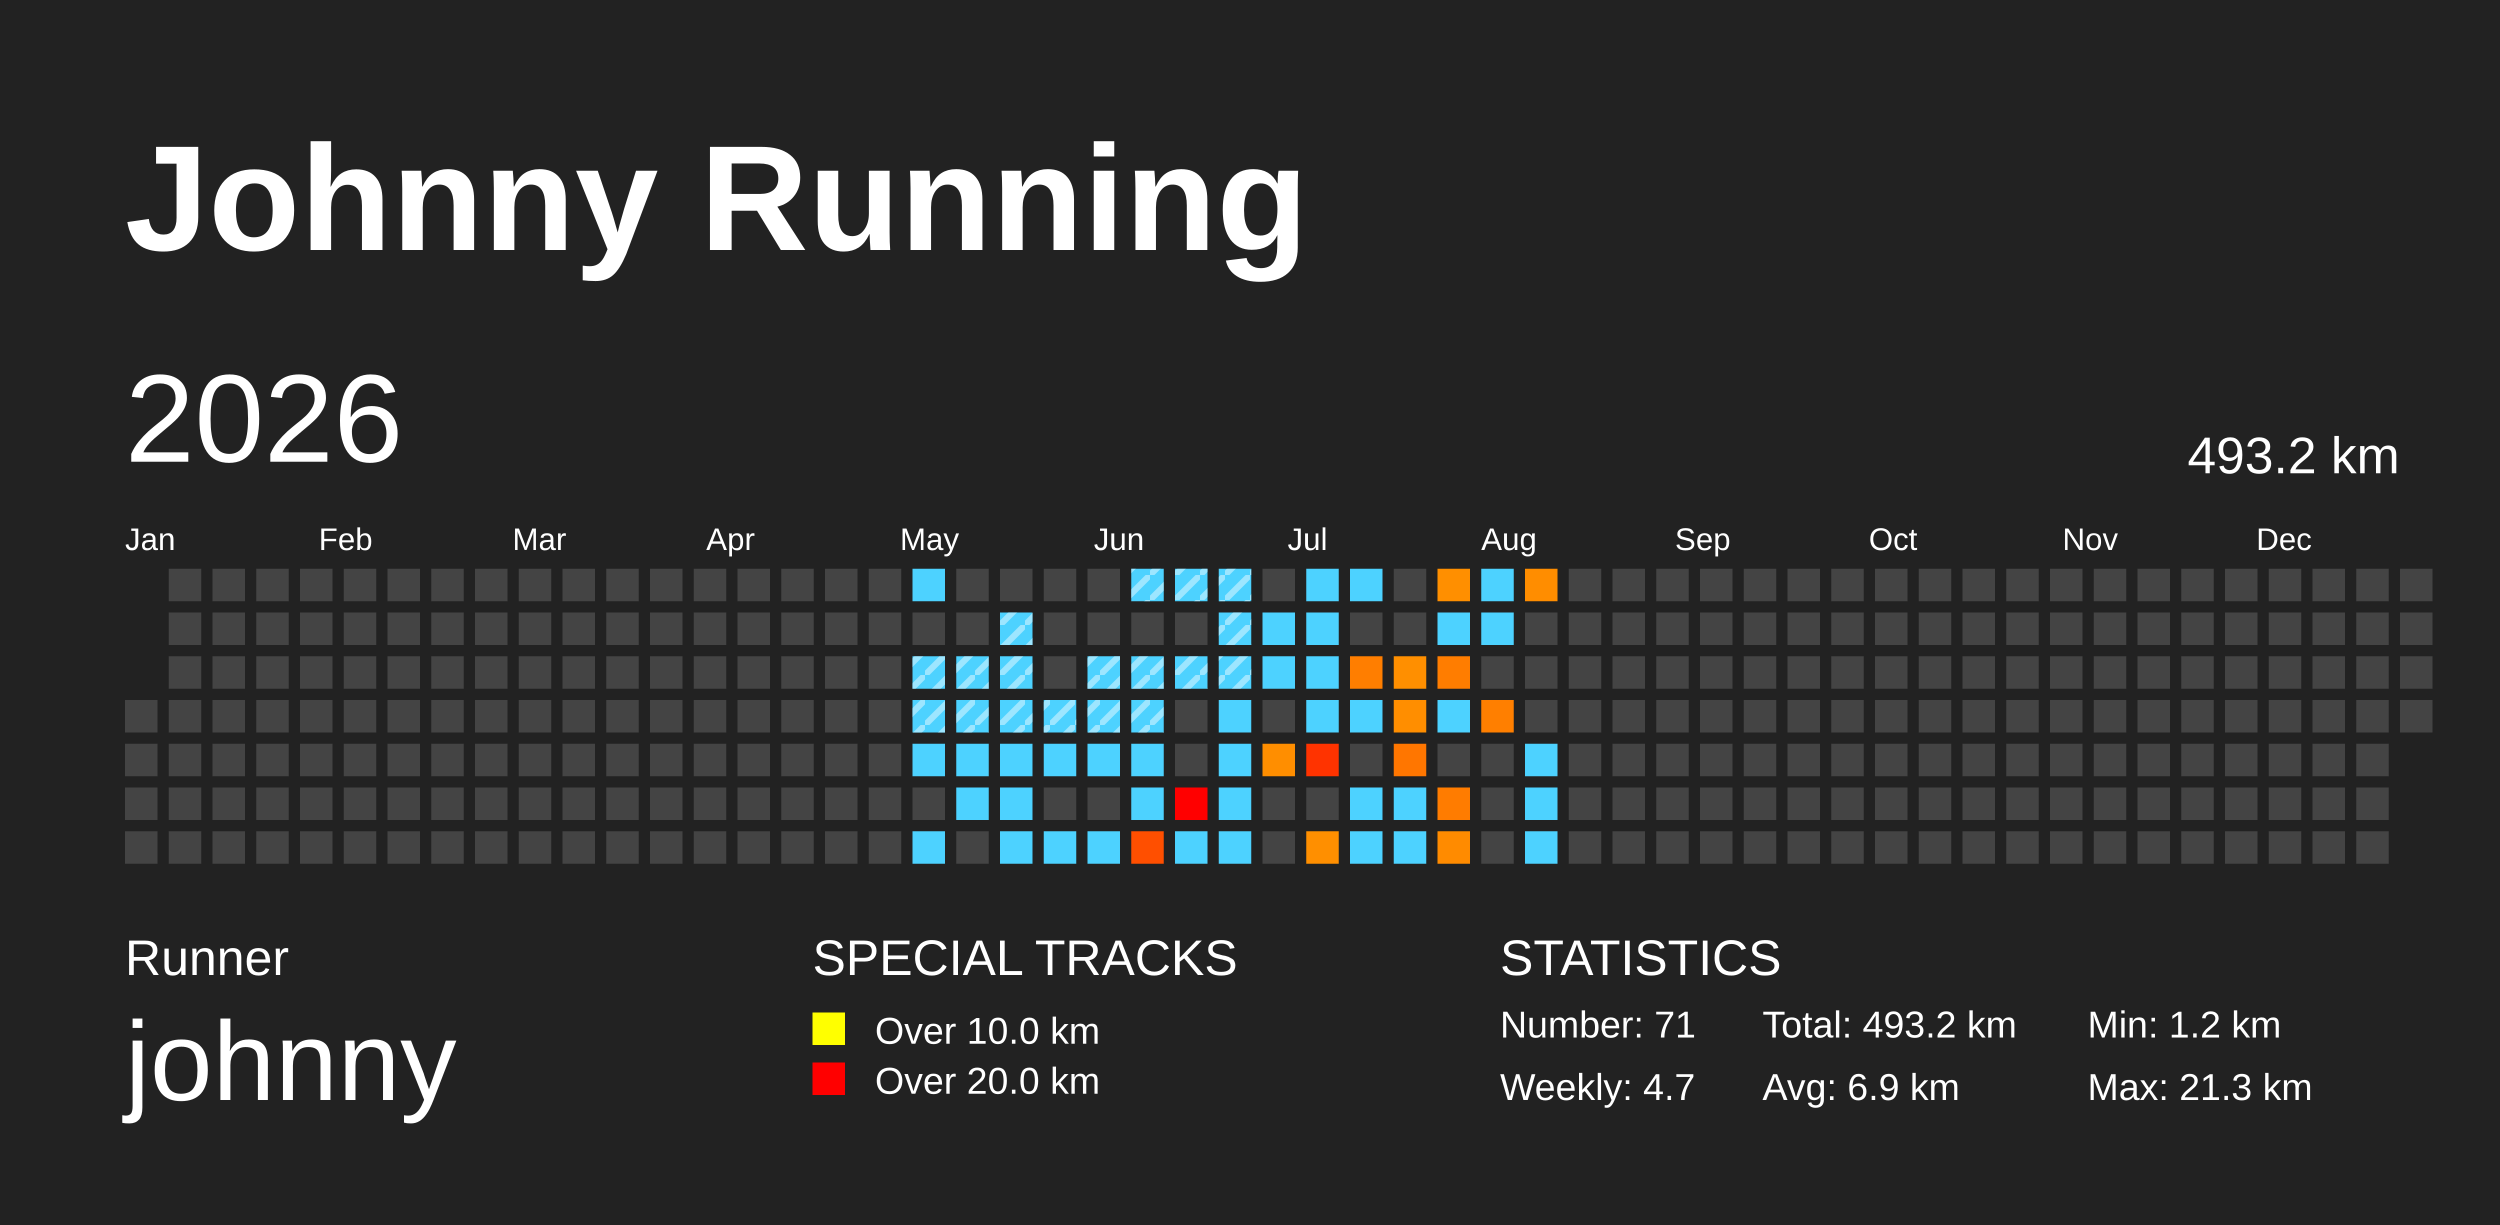
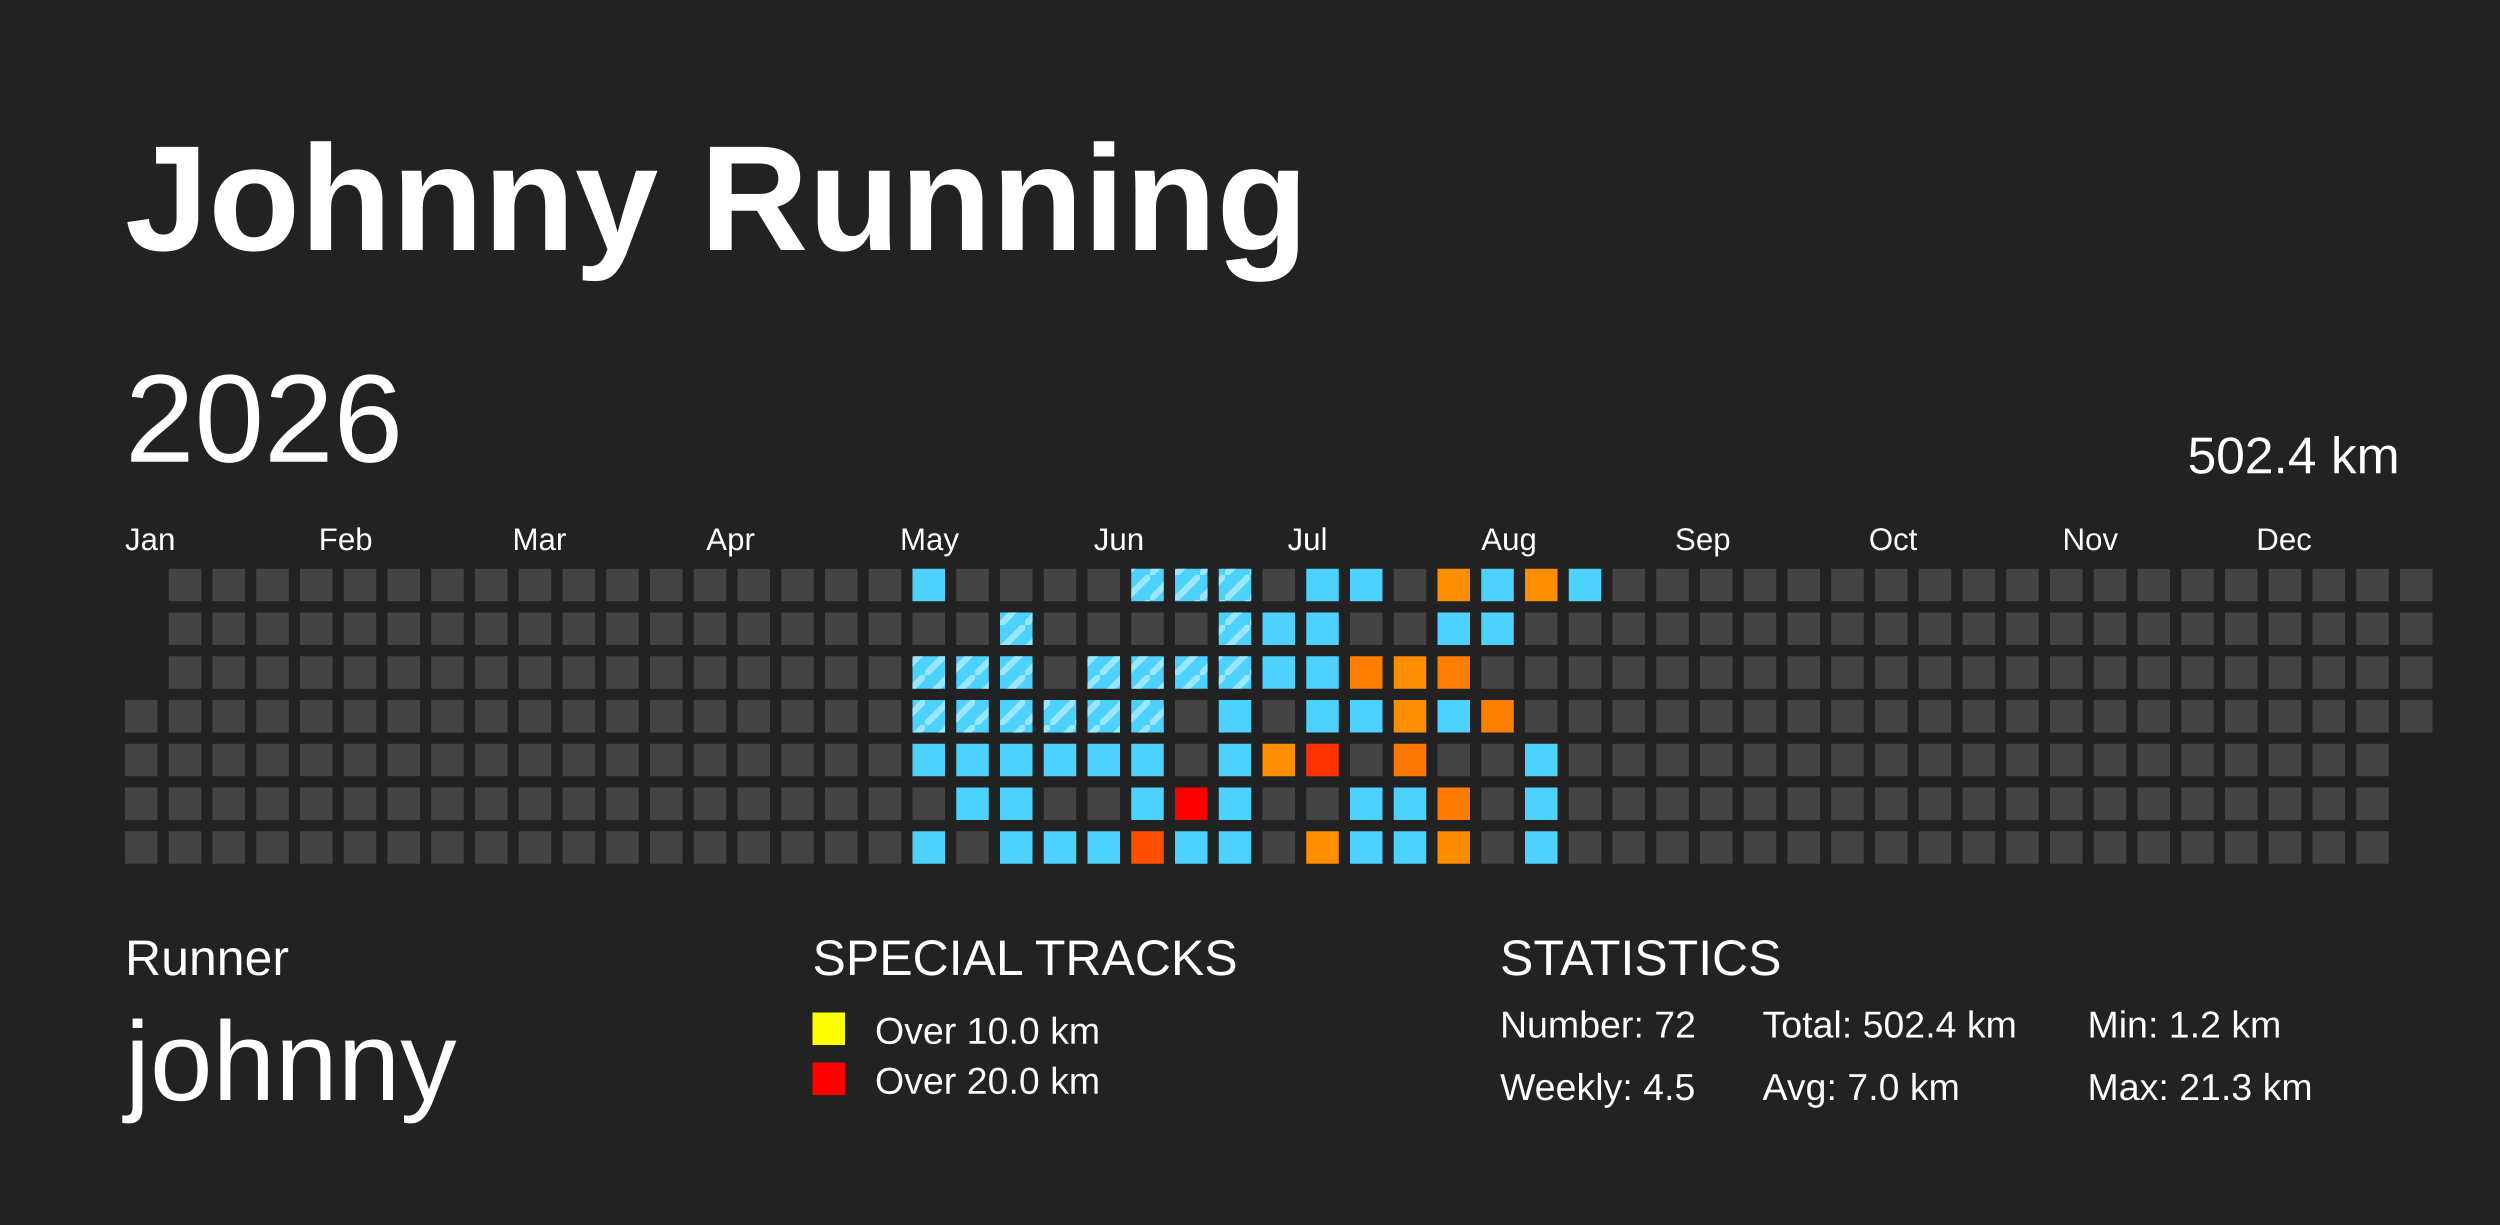
<svg xmlns="http://www.w3.org/2000/svg" baseProfile="full" height="98mm" version="1.1" viewBox="0,0,200,98" width="200mm">
  <defs>
    <pattern height="2" id="indoor-stripe" patternUnits="userSpaceOnUse" width="2">
      <line stroke="white" stroke-opacity="0.45" stroke-width="0.5" x1="0" x2="2" y1="2" y2="0" />
    </pattern>
  </defs>
  <rect fill="#222222" height="98" width="200" x="0" y="0" />
  <text fill="#FFFFFF" style="font-size:12px; font-family:Arial; font-weight:bold;" x="10" y="20">Johnny Running</text>
  <text fill="#FFFFFF" style="font-size:4px; font-family:Arial" x="10" y="78">Runner</text>
  <text fill="#FFFFFF" style="font-size:9px; font-family:Arial" x="10" y="88">johnny</text>
  <text fill="#FFFFFF" style="font-size:4px; font-family:Arial" x="65" y="78">SPECIAL TRACKS</text>
  <rect fill="yellow" height="2.6" width="2.6" x="65" y="81" />
  <text fill="#FFFFFF" style="font-size:3px; font-family:Arial" x="70" y="83.5">Over 10.0 km</text>
  <rect fill="red" height="2.6" width="2.6" x="65" y="85" />
  <text fill="#FFFFFF" style="font-size:3px; font-family:Arial" x="70" y="87.5">Over 20.0 km</text>
  <text fill="#FFFFFF" style="font-size:4px; font-family:Arial" x="120" y="78">STATISTICS</text>
-   <text fill="#FFFFFF" style="font-size:3px; font-family:Arial" x="120" y="83">Number: 71</text>
-   <text fill="#FFFFFF" style="font-size:3px; font-family:Arial" x="120" y="88">Weekly: 4.7</text>
-   <text fill="#FFFFFF" style="font-size:3px; font-family:Arial" x="141" y="83">Total: 493.2 km</text>
-   <text fill="#FFFFFF" style="font-size:3px; font-family:Arial" x="141" y="88">Avg: 6.9 km</text>
+   <text fill="#FFFFFF" style="font-size:3px; font-family:Arial" x="120" y="83">Number: 72</text>
+   <text fill="#FFFFFF" style="font-size:3px; font-family:Arial" x="120" y="88">Weekly: 4.5</text>
+   <text fill="#FFFFFF" style="font-size:3px; font-family:Arial" x="141" y="83">Total: 502.4 km</text>
+   <text fill="#FFFFFF" style="font-size:3px; font-family:Arial" x="141" y="88">Avg: 7.0 km</text>
  <text fill="#FFFFFF" style="font-size:3px; font-family:Arial" x="167" y="83">Min: 1.2 km</text>
  <text fill="#FFFFFF" style="font-size:3px; font-family:Arial" x="167" y="88">Max: 21.3 km</text>
  <text dominant-baseline="hanging" fill="#FFFFFF" style="font-size:10.0px; font-family:Arial;" x="10" y="30">2026</text>
-   <text dominant-baseline="hanging" fill="#FFFFFF" style="font-size:4.125px; font-family:Arial;" x="175" y="35">493.2 km</text>
+   <text dominant-baseline="hanging" fill="#FFFFFF" style="font-size:4.125px; font-family:Arial;" x="175" y="35">502.4 km</text>
  <text fill="#FFFFFF" style="font-size:2.5px; font-family:Arial" x="10.0" y="44">Jan</text>
  <text fill="#FFFFFF" style="font-size:2.5px; font-family:Arial" x="25.5" y="44">Feb</text>
  <text fill="#FFFFFF" style="font-size:2.5px; font-family:Arial" x="41.0" y="44">Mar</text>
  <text fill="#FFFFFF" style="font-size:2.5px; font-family:Arial" x="56.5" y="44">Apr</text>
  <text fill="#FFFFFF" style="font-size:2.5px; font-family:Arial" x="72.0" y="44">May</text>
  <text fill="#FFFFFF" style="font-size:2.5px; font-family:Arial" x="87.5" y="44">Jun</text>
  <text fill="#FFFFFF" style="font-size:2.5px; font-family:Arial" x="103.0" y="44">Jul</text>
  <text fill="#FFFFFF" style="font-size:2.5px; font-family:Arial" x="118.5" y="44">Aug</text>
  <text fill="#FFFFFF" style="font-size:2.5px; font-family:Arial" x="134.0" y="44">Sep</text>
  <text fill="#FFFFFF" style="font-size:2.5px; font-family:Arial" x="149.5" y="44">Oct</text>
  <text fill="#FFFFFF" style="font-size:2.5px; font-family:Arial" x="165.0" y="44">Nov</text>
  <text fill="#FFFFFF" style="font-size:2.5px; font-family:Arial" x="180.5" y="44">Dec</text>
  <rect fill="#444444" height="2.6" width="2.6" x="10.0" y="56.0" />
  <rect fill="#444444" height="2.6" width="2.6" x="10.0" y="59.5" />
  <rect fill="#444444" height="2.6" width="2.6" x="10.0" y="63.0" />
  <rect fill="#444444" height="2.6" width="2.6" x="10.0" y="66.5" />
  <rect fill="#444444" height="2.6" width="2.6" x="13.5" y="45.5" />
  <rect fill="#444444" height="2.6" width="2.6" x="13.5" y="49.0" />
  <rect fill="#444444" height="2.6" width="2.6" x="13.5" y="52.5" />
  <rect fill="#444444" height="2.6" width="2.6" x="13.5" y="56.0" />
  <rect fill="#444444" height="2.6" width="2.6" x="13.5" y="59.5" />
  <rect fill="#444444" height="2.6" width="2.6" x="13.5" y="63.0" />
  <rect fill="#444444" height="2.6" width="2.6" x="13.5" y="66.5" />
  <rect fill="#444444" height="2.6" width="2.6" x="17.0" y="45.5" />
  <rect fill="#444444" height="2.6" width="2.6" x="17.0" y="49.0" />
  <rect fill="#444444" height="2.6" width="2.6" x="17.0" y="52.5" />
  <rect fill="#444444" height="2.6" width="2.6" x="17.0" y="56.0" />
  <rect fill="#444444" height="2.6" width="2.6" x="17.0" y="59.5" />
  <rect fill="#444444" height="2.6" width="2.6" x="17.0" y="63.0" />
  <rect fill="#444444" height="2.6" width="2.6" x="17.0" y="66.5" />
  <rect fill="#444444" height="2.6" width="2.6" x="20.5" y="45.5" />
  <rect fill="#444444" height="2.6" width="2.6" x="20.5" y="49.0" />
  <rect fill="#444444" height="2.6" width="2.6" x="20.5" y="52.5" />
  <rect fill="#444444" height="2.6" width="2.6" x="20.5" y="56.0" />
  <rect fill="#444444" height="2.6" width="2.6" x="20.5" y="59.5" />
  <rect fill="#444444" height="2.6" width="2.6" x="20.5" y="63.0" />
  <rect fill="#444444" height="2.6" width="2.6" x="20.5" y="66.5" />
  <rect fill="#444444" height="2.6" width="2.6" x="24.0" y="45.5" />
  <rect fill="#444444" height="2.6" width="2.6" x="24.0" y="49.0" />
  <rect fill="#444444" height="2.6" width="2.6" x="24.0" y="52.5" />
  <rect fill="#444444" height="2.6" width="2.6" x="24.0" y="56.0" />
  <rect fill="#444444" height="2.6" width="2.6" x="24.0" y="59.5" />
  <rect fill="#444444" height="2.6" width="2.6" x="24.0" y="63.0" />
  <rect fill="#444444" height="2.6" width="2.6" x="24.0" y="66.5" />
  <rect fill="#444444" height="2.6" width="2.6" x="27.5" y="45.5" />
  <rect fill="#444444" height="2.6" width="2.6" x="27.5" y="49.0" />
  <rect fill="#444444" height="2.6" width="2.6" x="27.5" y="52.5" />
  <rect fill="#444444" height="2.6" width="2.6" x="27.5" y="56.0" />
  <rect fill="#444444" height="2.6" width="2.6" x="27.5" y="59.5" />
  <rect fill="#444444" height="2.6" width="2.6" x="27.5" y="63.0" />
  <rect fill="#444444" height="2.6" width="2.6" x="27.5" y="66.5" />
  <rect fill="#444444" height="2.6" width="2.6" x="31.0" y="45.5" />
  <rect fill="#444444" height="2.6" width="2.6" x="31.0" y="49.0" />
  <rect fill="#444444" height="2.6" width="2.6" x="31.0" y="52.5" />
  <rect fill="#444444" height="2.6" width="2.6" x="31.0" y="56.0" />
  <rect fill="#444444" height="2.6" width="2.6" x="31.0" y="59.5" />
  <rect fill="#444444" height="2.6" width="2.6" x="31.0" y="63.0" />
  <rect fill="#444444" height="2.6" width="2.6" x="31.0" y="66.5" />
  <rect fill="#444444" height="2.6" width="2.6" x="34.5" y="45.5" />
  <rect fill="#444444" height="2.6" width="2.6" x="34.5" y="49.0" />
  <rect fill="#444444" height="2.6" width="2.6" x="34.5" y="52.5" />
  <rect fill="#444444" height="2.6" width="2.6" x="34.5" y="56.0" />
  <rect fill="#444444" height="2.6" width="2.6" x="34.5" y="59.5" />
  <rect fill="#444444" height="2.6" width="2.6" x="34.5" y="63.0" />
  <rect fill="#444444" height="2.6" width="2.6" x="34.5" y="66.5" />
  <rect fill="#444444" height="2.6" width="2.6" x="38.0" y="45.5" />
  <rect fill="#444444" height="2.6" width="2.6" x="38.0" y="49.0" />
  <rect fill="#444444" height="2.6" width="2.6" x="38.0" y="52.5" />
  <rect fill="#444444" height="2.6" width="2.6" x="38.0" y="56.0" />
  <rect fill="#444444" height="2.6" width="2.6" x="38.0" y="59.5" />
  <rect fill="#444444" height="2.6" width="2.6" x="38.0" y="63.0" />
  <rect fill="#444444" height="2.6" width="2.6" x="38.0" y="66.5" />
  <rect fill="#444444" height="2.6" width="2.6" x="41.5" y="45.5" />
  <rect fill="#444444" height="2.6" width="2.6" x="41.5" y="49.0" />
  <rect fill="#444444" height="2.6" width="2.6" x="41.5" y="52.5" />
  <rect fill="#444444" height="2.6" width="2.6" x="41.5" y="56.0" />
  <rect fill="#444444" height="2.6" width="2.6" x="41.5" y="59.5" />
  <rect fill="#444444" height="2.6" width="2.6" x="41.5" y="63.0" />
  <rect fill="#444444" height="2.6" width="2.6" x="41.5" y="66.5" />
  <rect fill="#444444" height="2.6" width="2.6" x="45.0" y="45.5" />
  <rect fill="#444444" height="2.6" width="2.6" x="45.0" y="49.0" />
  <rect fill="#444444" height="2.6" width="2.6" x="45.0" y="52.5" />
  <rect fill="#444444" height="2.6" width="2.6" x="45.0" y="56.0" />
  <rect fill="#444444" height="2.6" width="2.6" x="45.0" y="59.5" />
  <rect fill="#444444" height="2.6" width="2.6" x="45.0" y="63.0" />
  <rect fill="#444444" height="2.6" width="2.6" x="45.0" y="66.5" />
  <rect fill="#444444" height="2.6" width="2.6" x="48.5" y="45.5" />
  <rect fill="#444444" height="2.6" width="2.6" x="48.5" y="49.0" />
  <rect fill="#444444" height="2.6" width="2.6" x="48.5" y="52.5" />
  <rect fill="#444444" height="2.6" width="2.6" x="48.5" y="56.0" />
  <rect fill="#444444" height="2.6" width="2.6" x="48.5" y="59.5" />
  <rect fill="#444444" height="2.6" width="2.6" x="48.5" y="63.0" />
  <rect fill="#444444" height="2.6" width="2.6" x="48.5" y="66.5" />
  <rect fill="#444444" height="2.6" width="2.6" x="52.0" y="45.5" />
  <rect fill="#444444" height="2.6" width="2.6" x="52.0" y="49.0" />
  <rect fill="#444444" height="2.6" width="2.6" x="52.0" y="52.5" />
  <rect fill="#444444" height="2.6" width="2.6" x="52.0" y="56.0" />
  <rect fill="#444444" height="2.6" width="2.6" x="52.0" y="59.5" />
  <rect fill="#444444" height="2.6" width="2.6" x="52.0" y="63.0" />
  <rect fill="#444444" height="2.6" width="2.6" x="52.0" y="66.5" />
  <rect fill="#444444" height="2.6" width="2.6" x="55.5" y="45.5" />
  <rect fill="#444444" height="2.6" width="2.6" x="55.5" y="49.0" />
  <rect fill="#444444" height="2.6" width="2.6" x="55.5" y="52.5" />
  <rect fill="#444444" height="2.6" width="2.6" x="55.5" y="56.0" />
  <rect fill="#444444" height="2.6" width="2.6" x="55.5" y="59.5" />
  <rect fill="#444444" height="2.6" width="2.6" x="55.5" y="63.0" />
  <rect fill="#444444" height="2.6" width="2.6" x="55.5" y="66.5" />
  <rect fill="#444444" height="2.6" width="2.6" x="59.0" y="45.5" />
  <rect fill="#444444" height="2.6" width="2.6" x="59.0" y="49.0" />
  <rect fill="#444444" height="2.6" width="2.6" x="59.0" y="52.5" />
  <rect fill="#444444" height="2.6" width="2.6" x="59.0" y="56.0" />
  <rect fill="#444444" height="2.6" width="2.6" x="59.0" y="59.5" />
  <rect fill="#444444" height="2.6" width="2.6" x="59.0" y="63.0" />
  <rect fill="#444444" height="2.6" width="2.6" x="59.0" y="66.5" />
  <rect fill="#444444" height="2.6" width="2.6" x="62.5" y="45.5" />
  <rect fill="#444444" height="2.6" width="2.6" x="62.5" y="49.0" />
  <rect fill="#444444" height="2.6" width="2.6" x="62.5" y="52.5" />
  <rect fill="#444444" height="2.6" width="2.6" x="62.5" y="56.0" />
  <rect fill="#444444" height="2.6" width="2.6" x="62.5" y="59.5" />
  <rect fill="#444444" height="2.6" width="2.6" x="62.5" y="63.0" />
  <rect fill="#444444" height="2.6" width="2.6" x="62.5" y="66.5" />
  <rect fill="#444444" height="2.6" width="2.6" x="66.0" y="45.5" />
  <rect fill="#444444" height="2.6" width="2.6" x="66.0" y="49.0" />
  <rect fill="#444444" height="2.6" width="2.6" x="66.0" y="52.5" />
  <rect fill="#444444" height="2.6" width="2.6" x="66.0" y="56.0" />
  <rect fill="#444444" height="2.6" width="2.6" x="66.0" y="59.5" />
  <rect fill="#444444" height="2.6" width="2.6" x="66.0" y="63.0" />
  <rect fill="#444444" height="2.6" width="2.6" x="66.0" y="66.5" />
  <rect fill="#444444" height="2.6" width="2.6" x="69.5" y="45.5" />
  <rect fill="#444444" height="2.6" width="2.6" x="69.5" y="49.0" />
  <rect fill="#444444" height="2.6" width="2.6" x="69.5" y="52.5" />
  <rect fill="#444444" height="2.6" width="2.6" x="69.5" y="56.0" />
  <rect fill="#444444" height="2.6" width="2.6" x="69.5" y="59.5" />
  <rect fill="#444444" height="2.6" width="2.6" x="69.5" y="63.0" />
  <rect fill="#444444" height="2.6" width="2.6" x="69.5" y="66.5" />
  <rect fill="#4dd2ff" height="2.6" width="2.6" x="73.0" y="45.5" />
  <rect fill="#444444" height="2.6" width="2.6" x="73.0" y="49.0" />
  <rect fill="#4dd2ff" height="2.6" width="2.6" x="73.0" y="52.5" />
  <rect fill="url(#indoor-stripe)" height="2.6" style="pointer-events: none;" width="2.6" x="73.0" y="52.5" />
  <rect fill="#4dd2ff" height="2.6" width="2.6" x="73.0" y="56.0" />
  <rect fill="url(#indoor-stripe)" height="2.6" style="pointer-events: none;" width="2.6" x="73.0" y="56.0" />
  <rect fill="#4dd2ff" height="2.6" width="2.6" x="73.0" y="59.5" />
  <rect fill="#444444" height="2.6" width="2.6" x="73.0" y="63.0" />
  <rect fill="#4dd2ff" height="2.6" width="2.6" x="73.0" y="66.5" />
  <rect fill="#444444" height="2.6" width="2.6" x="76.5" y="45.5" />
  <rect fill="#444444" height="2.6" width="2.6" x="76.5" y="49.0" />
  <rect fill="#4dd2ff" height="2.6" width="2.6" x="76.5" y="52.5" />
  <rect fill="url(#indoor-stripe)" height="2.6" style="pointer-events: none;" width="2.6" x="76.5" y="52.5" />
  <rect fill="#4dd2ff" height="2.6" width="2.6" x="76.5" y="56.0" />
  <rect fill="url(#indoor-stripe)" height="2.6" style="pointer-events: none;" width="2.6" x="76.5" y="56.0" />
  <rect fill="#4dd2ff" height="2.6" width="2.6" x="76.5" y="59.5" />
  <rect fill="#4dd2ff" height="2.6" width="2.6" x="76.5" y="63.0" />
  <rect fill="#444444" height="2.6" width="2.6" x="76.5" y="66.5" />
  <rect fill="#444444" height="2.6" width="2.6" x="80.0" y="45.5" />
  <rect fill="#4dd2ff" height="2.6" width="2.6" x="80.0" y="49.0" />
  <rect fill="url(#indoor-stripe)" height="2.6" style="pointer-events: none;" width="2.6" x="80.0" y="49.0" />
  <rect fill="#4dd2ff" height="2.6" width="2.6" x="80.0" y="52.5" />
  <rect fill="url(#indoor-stripe)" height="2.6" style="pointer-events: none;" width="2.6" x="80.0" y="52.5" />
  <rect fill="#4dd2ff" height="2.6" width="2.6" x="80.0" y="56.0" />
  <rect fill="url(#indoor-stripe)" height="2.6" style="pointer-events: none;" width="2.6" x="80.0" y="56.0" />
  <rect fill="#4dd2ff" height="2.6" width="2.6" x="80.0" y="59.5" />
  <rect fill="#4dd2ff" height="2.6" width="2.6" x="80.0" y="63.0" />
  <rect fill="#4dd2ff" height="2.6" width="2.6" x="80.0" y="66.5" />
  <rect fill="#444444" height="2.6" width="2.6" x="83.5" y="45.5" />
  <rect fill="#444444" height="2.6" width="2.6" x="83.5" y="49.0" />
  <rect fill="#444444" height="2.6" width="2.6" x="83.5" y="52.5" />
  <rect fill="#4dd2ff" height="2.6" width="2.6" x="83.5" y="56.0" />
  <rect fill="url(#indoor-stripe)" height="2.6" style="pointer-events: none;" width="2.6" x="83.5" y="56.0" />
  <rect fill="#4dd2ff" height="2.6" width="2.6" x="83.5" y="59.5" />
  <rect fill="#444444" height="2.6" width="2.6" x="83.5" y="63.0" />
  <rect fill="#4dd2ff" height="2.6" width="2.6" x="83.5" y="66.5" />
  <rect fill="#444444" height="2.6" width="2.6" x="87.0" y="45.5" />
  <rect fill="#444444" height="2.6" width="2.6" x="87.0" y="49.0" />
  <rect fill="#4dd2ff" height="2.6" width="2.6" x="87.0" y="52.5" />
  <rect fill="url(#indoor-stripe)" height="2.6" style="pointer-events: none;" width="2.6" x="87.0" y="52.5" />
  <rect fill="#4dd2ff" height="2.6" width="2.6" x="87.0" y="56.0" />
  <rect fill="url(#indoor-stripe)" height="2.6" style="pointer-events: none;" width="2.6" x="87.0" y="56.0" />
  <rect fill="#4dd2ff" height="2.6" width="2.6" x="87.0" y="59.5" />
  <rect fill="#444444" height="2.6" width="2.6" x="87.0" y="63.0" />
  <rect fill="#4dd2ff" height="2.6" width="2.6" x="87.0" y="66.5" />
  <rect fill="#4dd2ff" height="2.6" width="2.6" x="90.5" y="45.5" />
  <rect fill="url(#indoor-stripe)" height="2.6" style="pointer-events: none;" width="2.6" x="90.5" y="45.5" />
  <rect fill="#444444" height="2.6" width="2.6" x="90.5" y="49.0" />
  <rect fill="#4dd2ff" height="2.6" width="2.6" x="90.5" y="52.5" />
  <rect fill="url(#indoor-stripe)" height="2.6" style="pointer-events: none;" width="2.6" x="90.5" y="52.5" />
  <rect fill="#4dd2ff" height="2.6" width="2.6" x="90.5" y="56.0" />
  <rect fill="url(#indoor-stripe)" height="2.6" style="pointer-events: none;" width="2.6" x="90.5" y="56.0" />
  <rect fill="#4dd2ff" height="2.6" width="2.6" x="90.5" y="59.5" />
  <rect fill="#4dd2ff" height="2.6" width="2.6" x="90.5" y="63.0" />
  <rect fill="#ff4f00" height="2.6" width="2.6" x="90.5" y="66.5" />
  <rect fill="#4dd2ff" height="2.6" width="2.6" x="94.0" y="45.5" />
  <rect fill="url(#indoor-stripe)" height="2.6" style="pointer-events: none;" width="2.6" x="94.0" y="45.5" />
  <rect fill="#444444" height="2.6" width="2.6" x="94.0" y="49.0" />
  <rect fill="#4dd2ff" height="2.6" width="2.6" x="94.0" y="52.5" />
  <rect fill="url(#indoor-stripe)" height="2.6" style="pointer-events: none;" width="2.6" x="94.0" y="52.5" />
  <rect fill="#444444" height="2.6" width="2.6" x="94.0" y="56.0" />
  <rect fill="#444444" height="2.6" width="2.6" x="94.0" y="59.5" />
  <rect fill="red" height="2.6" width="2.6" x="94.0" y="63.0" />
  <rect fill="#4dd2ff" height="2.6" width="2.6" x="94.0" y="66.5" />
  <rect fill="#4dd2ff" height="2.6" width="2.6" x="97.5" y="45.5" />
  <rect fill="url(#indoor-stripe)" height="2.6" style="pointer-events: none;" width="2.6" x="97.5" y="45.5" />
  <rect fill="#4dd2ff" height="2.6" width="2.6" x="97.5" y="49.0" />
  <rect fill="url(#indoor-stripe)" height="2.6" style="pointer-events: none;" width="2.6" x="97.5" y="49.0" />
  <rect fill="#4dd2ff" height="2.6" width="2.6" x="97.5" y="52.5" />
  <rect fill="url(#indoor-stripe)" height="2.6" style="pointer-events: none;" width="2.6" x="97.5" y="52.5" />
  <rect fill="#4dd2ff" height="2.6" width="2.6" x="97.5" y="56.0" />
  <rect fill="#4dd2ff" height="2.6" width="2.6" x="97.5" y="59.5" />
  <rect fill="#4dd2ff" height="2.6" width="2.6" x="97.5" y="63.0" />
  <rect fill="#4dd2ff" height="2.6" width="2.6" x="97.5" y="66.5" />
  <rect fill="#444444" height="2.6" width="2.6" x="101.0" y="45.5" />
  <rect fill="#4dd2ff" height="2.6" width="2.6" x="101.0" y="49.0" />
  <rect fill="#4dd2ff" height="2.6" width="2.6" x="101.0" y="52.5" />
  <rect fill="#444444" height="2.6" width="2.6" x="101.0" y="56.0" />
  <rect fill="#ff8e00" height="2.6" width="2.6" x="101.0" y="59.5" />
  <rect fill="#444444" height="2.6" width="2.6" x="101.0" y="63.0" />
  <rect fill="#444444" height="2.6" width="2.6" x="101.0" y="66.5" />
  <rect fill="#4dd2ff" height="2.6" width="2.6" x="104.5" y="45.5" />
  <rect fill="#4dd2ff" height="2.6" width="2.6" x="104.5" y="49.0" />
  <rect fill="#4dd2ff" height="2.6" width="2.6" x="104.5" y="52.5" />
  <rect fill="#4dd2ff" height="2.6" width="2.6" x="104.5" y="56.0" />
  <rect fill="#ff3300" height="2.6" width="2.6" x="104.5" y="59.5" />
  <rect fill="#444444" height="2.6" width="2.6" x="104.5" y="63.0" />
  <rect fill="#ff8f00" height="2.6" width="2.6" x="104.5" y="66.5" />
  <rect fill="#4dd2ff" height="2.6" width="2.6" x="108.0" y="45.5" />
  <rect fill="#444444" height="2.6" width="2.6" x="108.0" y="49.0" />
  <rect fill="#ff7e00" height="2.6" width="2.6" x="108.0" y="52.5" />
  <rect fill="#4dd2ff" height="2.6" width="2.6" x="108.0" y="56.0" />
  <rect fill="#444444" height="2.6" width="2.6" x="108.0" y="59.5" />
  <rect fill="#4dd2ff" height="2.6" width="2.6" x="108.0" y="63.0" />
  <rect fill="#4dd2ff" height="2.6" width="2.6" x="108.0" y="66.5" />
  <rect fill="#444444" height="2.6" width="2.6" x="111.5" y="45.5" />
  <rect fill="#444444" height="2.6" width="2.6" x="111.5" y="49.0" />
  <rect fill="#ff8f00" height="2.6" width="2.6" x="111.5" y="52.5" />
  <rect fill="#ff8e00" height="2.6" width="2.6" x="111.5" y="56.0" />
  <rect fill="#ff7600" height="2.6" width="2.6" x="111.5" y="59.5" />
  <rect fill="#4dd2ff" height="2.6" width="2.6" x="111.5" y="63.0" />
  <rect fill="#4dd2ff" height="2.6" width="2.6" x="111.5" y="66.5" />
  <rect fill="#ff8f00" height="2.6" width="2.6" x="115.0" y="45.5" />
  <rect fill="#4dd2ff" height="2.6" width="2.6" x="115.0" y="49.0" />
  <rect fill="#ff7d00" height="2.6" width="2.6" x="115.0" y="52.5" />
  <rect fill="#4dd2ff" height="2.6" width="2.6" x="115.0" y="56.0" />
  <rect fill="#444444" height="2.6" width="2.6" x="115.0" y="59.5" />
  <rect fill="#ff7c00" height="2.6" width="2.6" x="115.0" y="63.0" />
  <rect fill="#ff8b00" height="2.6" width="2.6" x="115.0" y="66.5" />
  <rect fill="#4dd2ff" height="2.6" width="2.6" x="118.5" y="45.5" />
  <rect fill="#4dd2ff" height="2.6" width="2.6" x="118.5" y="49.0" />
  <rect fill="#444444" height="2.6" width="2.6" x="118.5" y="52.5" />
  <rect fill="#ff7f00" height="2.6" width="2.6" x="118.5" y="56.0" />
  <rect fill="#444444" height="2.6" width="2.6" x="118.5" y="59.5" />
  <rect fill="#444444" height="2.6" width="2.6" x="118.5" y="63.0" />
  <rect fill="#444444" height="2.6" width="2.6" x="118.5" y="66.5" />
  <rect fill="#ff8d00" height="2.6" width="2.6" x="122.0" y="45.5" />
  <rect fill="#444444" height="2.6" width="2.6" x="122.0" y="49.0" />
  <rect fill="#444444" height="2.6" width="2.6" x="122.0" y="52.5" />
  <rect fill="#444444" height="2.6" width="2.6" x="122.0" y="56.0" />
  <rect fill="#4dd2ff" height="2.6" width="2.6" x="122.0" y="59.5" />
  <rect fill="#4dd2ff" height="2.6" width="2.6" x="122.0" y="63.0" />
  <rect fill="#4dd2ff" height="2.6" width="2.6" x="122.0" y="66.5" />
-   <rect fill="#444444" height="2.6" width="2.6" x="125.5" y="45.5" />
+   <rect fill="#4dd2ff" height="2.6" width="2.6" x="125.5" y="45.5" />
  <rect fill="#444444" height="2.6" width="2.6" x="125.5" y="49.0" />
  <rect fill="#444444" height="2.6" width="2.6" x="125.5" y="52.5" />
  <rect fill="#444444" height="2.6" width="2.6" x="125.5" y="56.0" />
  <rect fill="#444444" height="2.6" width="2.6" x="125.5" y="59.5" />
  <rect fill="#444444" height="2.6" width="2.6" x="125.5" y="63.0" />
  <rect fill="#444444" height="2.6" width="2.6" x="125.5" y="66.5" />
  <rect fill="#444444" height="2.6" width="2.6" x="129.0" y="45.5" />
  <rect fill="#444444" height="2.6" width="2.6" x="129.0" y="49.0" />
  <rect fill="#444444" height="2.6" width="2.6" x="129.0" y="52.5" />
  <rect fill="#444444" height="2.6" width="2.6" x="129.0" y="56.0" />
  <rect fill="#444444" height="2.6" width="2.6" x="129.0" y="59.5" />
  <rect fill="#444444" height="2.6" width="2.6" x="129.0" y="63.0" />
  <rect fill="#444444" height="2.6" width="2.6" x="129.0" y="66.5" />
  <rect fill="#444444" height="2.6" width="2.6" x="132.5" y="45.5" />
  <rect fill="#444444" height="2.6" width="2.6" x="132.5" y="49.0" />
  <rect fill="#444444" height="2.6" width="2.6" x="132.5" y="52.5" />
  <rect fill="#444444" height="2.6" width="2.6" x="132.5" y="56.0" />
  <rect fill="#444444" height="2.6" width="2.6" x="132.5" y="59.5" />
  <rect fill="#444444" height="2.6" width="2.6" x="132.5" y="63.0" />
  <rect fill="#444444" height="2.6" width="2.6" x="132.5" y="66.5" />
  <rect fill="#444444" height="2.6" width="2.6" x="136.0" y="45.5" />
  <rect fill="#444444" height="2.6" width="2.6" x="136.0" y="49.0" />
  <rect fill="#444444" height="2.6" width="2.6" x="136.0" y="52.5" />
  <rect fill="#444444" height="2.6" width="2.6" x="136.0" y="56.0" />
  <rect fill="#444444" height="2.6" width="2.6" x="136.0" y="59.5" />
  <rect fill="#444444" height="2.6" width="2.6" x="136.0" y="63.0" />
  <rect fill="#444444" height="2.6" width="2.6" x="136.0" y="66.5" />
  <rect fill="#444444" height="2.6" width="2.6" x="139.5" y="45.5" />
  <rect fill="#444444" height="2.6" width="2.6" x="139.5" y="49.0" />
  <rect fill="#444444" height="2.6" width="2.6" x="139.5" y="52.5" />
  <rect fill="#444444" height="2.6" width="2.6" x="139.5" y="56.0" />
  <rect fill="#444444" height="2.6" width="2.6" x="139.5" y="59.5" />
  <rect fill="#444444" height="2.6" width="2.6" x="139.5" y="63.0" />
  <rect fill="#444444" height="2.6" width="2.6" x="139.5" y="66.5" />
  <rect fill="#444444" height="2.6" width="2.6" x="143.0" y="45.5" />
  <rect fill="#444444" height="2.6" width="2.6" x="143.0" y="49.0" />
  <rect fill="#444444" height="2.6" width="2.6" x="143.0" y="52.5" />
  <rect fill="#444444" height="2.6" width="2.6" x="143.0" y="56.0" />
  <rect fill="#444444" height="2.6" width="2.6" x="143.0" y="59.5" />
  <rect fill="#444444" height="2.6" width="2.6" x="143.0" y="63.0" />
  <rect fill="#444444" height="2.6" width="2.6" x="143.0" y="66.5" />
  <rect fill="#444444" height="2.6" width="2.6" x="146.5" y="45.5" />
  <rect fill="#444444" height="2.6" width="2.6" x="146.5" y="49.0" />
  <rect fill="#444444" height="2.6" width="2.6" x="146.5" y="52.5" />
  <rect fill="#444444" height="2.6" width="2.6" x="146.5" y="56.0" />
  <rect fill="#444444" height="2.6" width="2.6" x="146.5" y="59.5" />
  <rect fill="#444444" height="2.6" width="2.6" x="146.5" y="63.0" />
  <rect fill="#444444" height="2.6" width="2.6" x="146.5" y="66.5" />
  <rect fill="#444444" height="2.6" width="2.6" x="150.0" y="45.5" />
  <rect fill="#444444" height="2.6" width="2.6" x="150.0" y="49.0" />
  <rect fill="#444444" height="2.6" width="2.6" x="150.0" y="52.5" />
  <rect fill="#444444" height="2.6" width="2.6" x="150.0" y="56.0" />
  <rect fill="#444444" height="2.6" width="2.6" x="150.0" y="59.5" />
  <rect fill="#444444" height="2.6" width="2.6" x="150.0" y="63.0" />
  <rect fill="#444444" height="2.6" width="2.6" x="150.0" y="66.5" />
  <rect fill="#444444" height="2.6" width="2.6" x="153.5" y="45.5" />
  <rect fill="#444444" height="2.6" width="2.6" x="153.5" y="49.0" />
  <rect fill="#444444" height="2.6" width="2.6" x="153.5" y="52.5" />
  <rect fill="#444444" height="2.6" width="2.6" x="153.5" y="56.0" />
  <rect fill="#444444" height="2.6" width="2.6" x="153.5" y="59.5" />
  <rect fill="#444444" height="2.6" width="2.6" x="153.5" y="63.0" />
  <rect fill="#444444" height="2.6" width="2.6" x="153.5" y="66.5" />
  <rect fill="#444444" height="2.6" width="2.6" x="157.0" y="45.5" />
  <rect fill="#444444" height="2.6" width="2.6" x="157.0" y="49.0" />
  <rect fill="#444444" height="2.6" width="2.6" x="157.0" y="52.5" />
  <rect fill="#444444" height="2.6" width="2.6" x="157.0" y="56.0" />
  <rect fill="#444444" height="2.6" width="2.6" x="157.0" y="59.5" />
  <rect fill="#444444" height="2.6" width="2.6" x="157.0" y="63.0" />
  <rect fill="#444444" height="2.6" width="2.6" x="157.0" y="66.5" />
  <rect fill="#444444" height="2.6" width="2.6" x="160.5" y="45.5" />
  <rect fill="#444444" height="2.6" width="2.6" x="160.5" y="49.0" />
  <rect fill="#444444" height="2.6" width="2.6" x="160.5" y="52.5" />
  <rect fill="#444444" height="2.6" width="2.6" x="160.5" y="56.0" />
  <rect fill="#444444" height="2.6" width="2.6" x="160.5" y="59.5" />
  <rect fill="#444444" height="2.6" width="2.6" x="160.5" y="63.0" />
  <rect fill="#444444" height="2.6" width="2.6" x="160.5" y="66.5" />
  <rect fill="#444444" height="2.6" width="2.6" x="164.0" y="45.5" />
  <rect fill="#444444" height="2.6" width="2.6" x="164.0" y="49.0" />
  <rect fill="#444444" height="2.6" width="2.6" x="164.0" y="52.5" />
  <rect fill="#444444" height="2.6" width="2.6" x="164.0" y="56.0" />
  <rect fill="#444444" height="2.6" width="2.6" x="164.0" y="59.5" />
  <rect fill="#444444" height="2.6" width="2.6" x="164.0" y="63.0" />
  <rect fill="#444444" height="2.6" width="2.6" x="164.0" y="66.5" />
  <rect fill="#444444" height="2.6" width="2.6" x="167.5" y="45.5" />
  <rect fill="#444444" height="2.6" width="2.6" x="167.5" y="49.0" />
  <rect fill="#444444" height="2.6" width="2.6" x="167.5" y="52.5" />
  <rect fill="#444444" height="2.6" width="2.6" x="167.5" y="56.0" />
  <rect fill="#444444" height="2.6" width="2.6" x="167.5" y="59.5" />
  <rect fill="#444444" height="2.6" width="2.6" x="167.5" y="63.0" />
  <rect fill="#444444" height="2.6" width="2.6" x="167.5" y="66.5" />
  <rect fill="#444444" height="2.6" width="2.6" x="171.0" y="45.5" />
  <rect fill="#444444" height="2.6" width="2.6" x="171.0" y="49.0" />
  <rect fill="#444444" height="2.6" width="2.6" x="171.0" y="52.5" />
  <rect fill="#444444" height="2.6" width="2.6" x="171.0" y="56.0" />
  <rect fill="#444444" height="2.6" width="2.6" x="171.0" y="59.5" />
  <rect fill="#444444" height="2.6" width="2.6" x="171.0" y="63.0" />
  <rect fill="#444444" height="2.6" width="2.6" x="171.0" y="66.5" />
  <rect fill="#444444" height="2.6" width="2.6" x="174.5" y="45.5" />
  <rect fill="#444444" height="2.6" width="2.6" x="174.5" y="49.0" />
  <rect fill="#444444" height="2.6" width="2.6" x="174.5" y="52.5" />
  <rect fill="#444444" height="2.6" width="2.6" x="174.5" y="56.0" />
  <rect fill="#444444" height="2.6" width="2.6" x="174.5" y="59.5" />
  <rect fill="#444444" height="2.6" width="2.6" x="174.5" y="63.0" />
  <rect fill="#444444" height="2.6" width="2.6" x="174.5" y="66.5" />
  <rect fill="#444444" height="2.6" width="2.6" x="178.0" y="45.5" />
  <rect fill="#444444" height="2.6" width="2.6" x="178.0" y="49.0" />
  <rect fill="#444444" height="2.6" width="2.6" x="178.0" y="52.5" />
  <rect fill="#444444" height="2.6" width="2.6" x="178.0" y="56.0" />
  <rect fill="#444444" height="2.6" width="2.6" x="178.0" y="59.5" />
  <rect fill="#444444" height="2.6" width="2.6" x="178.0" y="63.0" />
  <rect fill="#444444" height="2.6" width="2.6" x="178.0" y="66.5" />
  <rect fill="#444444" height="2.6" width="2.6" x="181.5" y="45.5" />
  <rect fill="#444444" height="2.6" width="2.6" x="181.5" y="49.0" />
  <rect fill="#444444" height="2.6" width="2.6" x="181.5" y="52.5" />
  <rect fill="#444444" height="2.6" width="2.6" x="181.5" y="56.0" />
  <rect fill="#444444" height="2.6" width="2.6" x="181.5" y="59.5" />
  <rect fill="#444444" height="2.6" width="2.6" x="181.5" y="63.0" />
  <rect fill="#444444" height="2.6" width="2.6" x="181.5" y="66.5" />
  <rect fill="#444444" height="2.6" width="2.6" x="185.0" y="45.5" />
  <rect fill="#444444" height="2.6" width="2.6" x="185.0" y="49.0" />
  <rect fill="#444444" height="2.6" width="2.6" x="185.0" y="52.5" />
  <rect fill="#444444" height="2.6" width="2.6" x="185.0" y="56.0" />
  <rect fill="#444444" height="2.6" width="2.6" x="185.0" y="59.5" />
  <rect fill="#444444" height="2.6" width="2.6" x="185.0" y="63.0" />
  <rect fill="#444444" height="2.6" width="2.6" x="185.0" y="66.5" />
  <rect fill="#444444" height="2.6" width="2.6" x="188.5" y="45.5" />
  <rect fill="#444444" height="2.6" width="2.6" x="188.5" y="49.0" />
  <rect fill="#444444" height="2.6" width="2.6" x="188.5" y="52.5" />
  <rect fill="#444444" height="2.6" width="2.6" x="188.5" y="56.0" />
  <rect fill="#444444" height="2.6" width="2.6" x="188.5" y="59.5" />
  <rect fill="#444444" height="2.6" width="2.6" x="188.5" y="63.0" />
  <rect fill="#444444" height="2.6" width="2.6" x="188.5" y="66.5" />
  <rect fill="#444444" height="2.6" width="2.6" x="192.0" y="45.5" />
  <rect fill="#444444" height="2.6" width="2.6" x="192.0" y="49.0" />
  <rect fill="#444444" height="2.6" width="2.6" x="192.0" y="52.5" />
  <rect fill="#444444" height="2.6" width="2.6" x="192.0" y="56.0" />
</svg>
